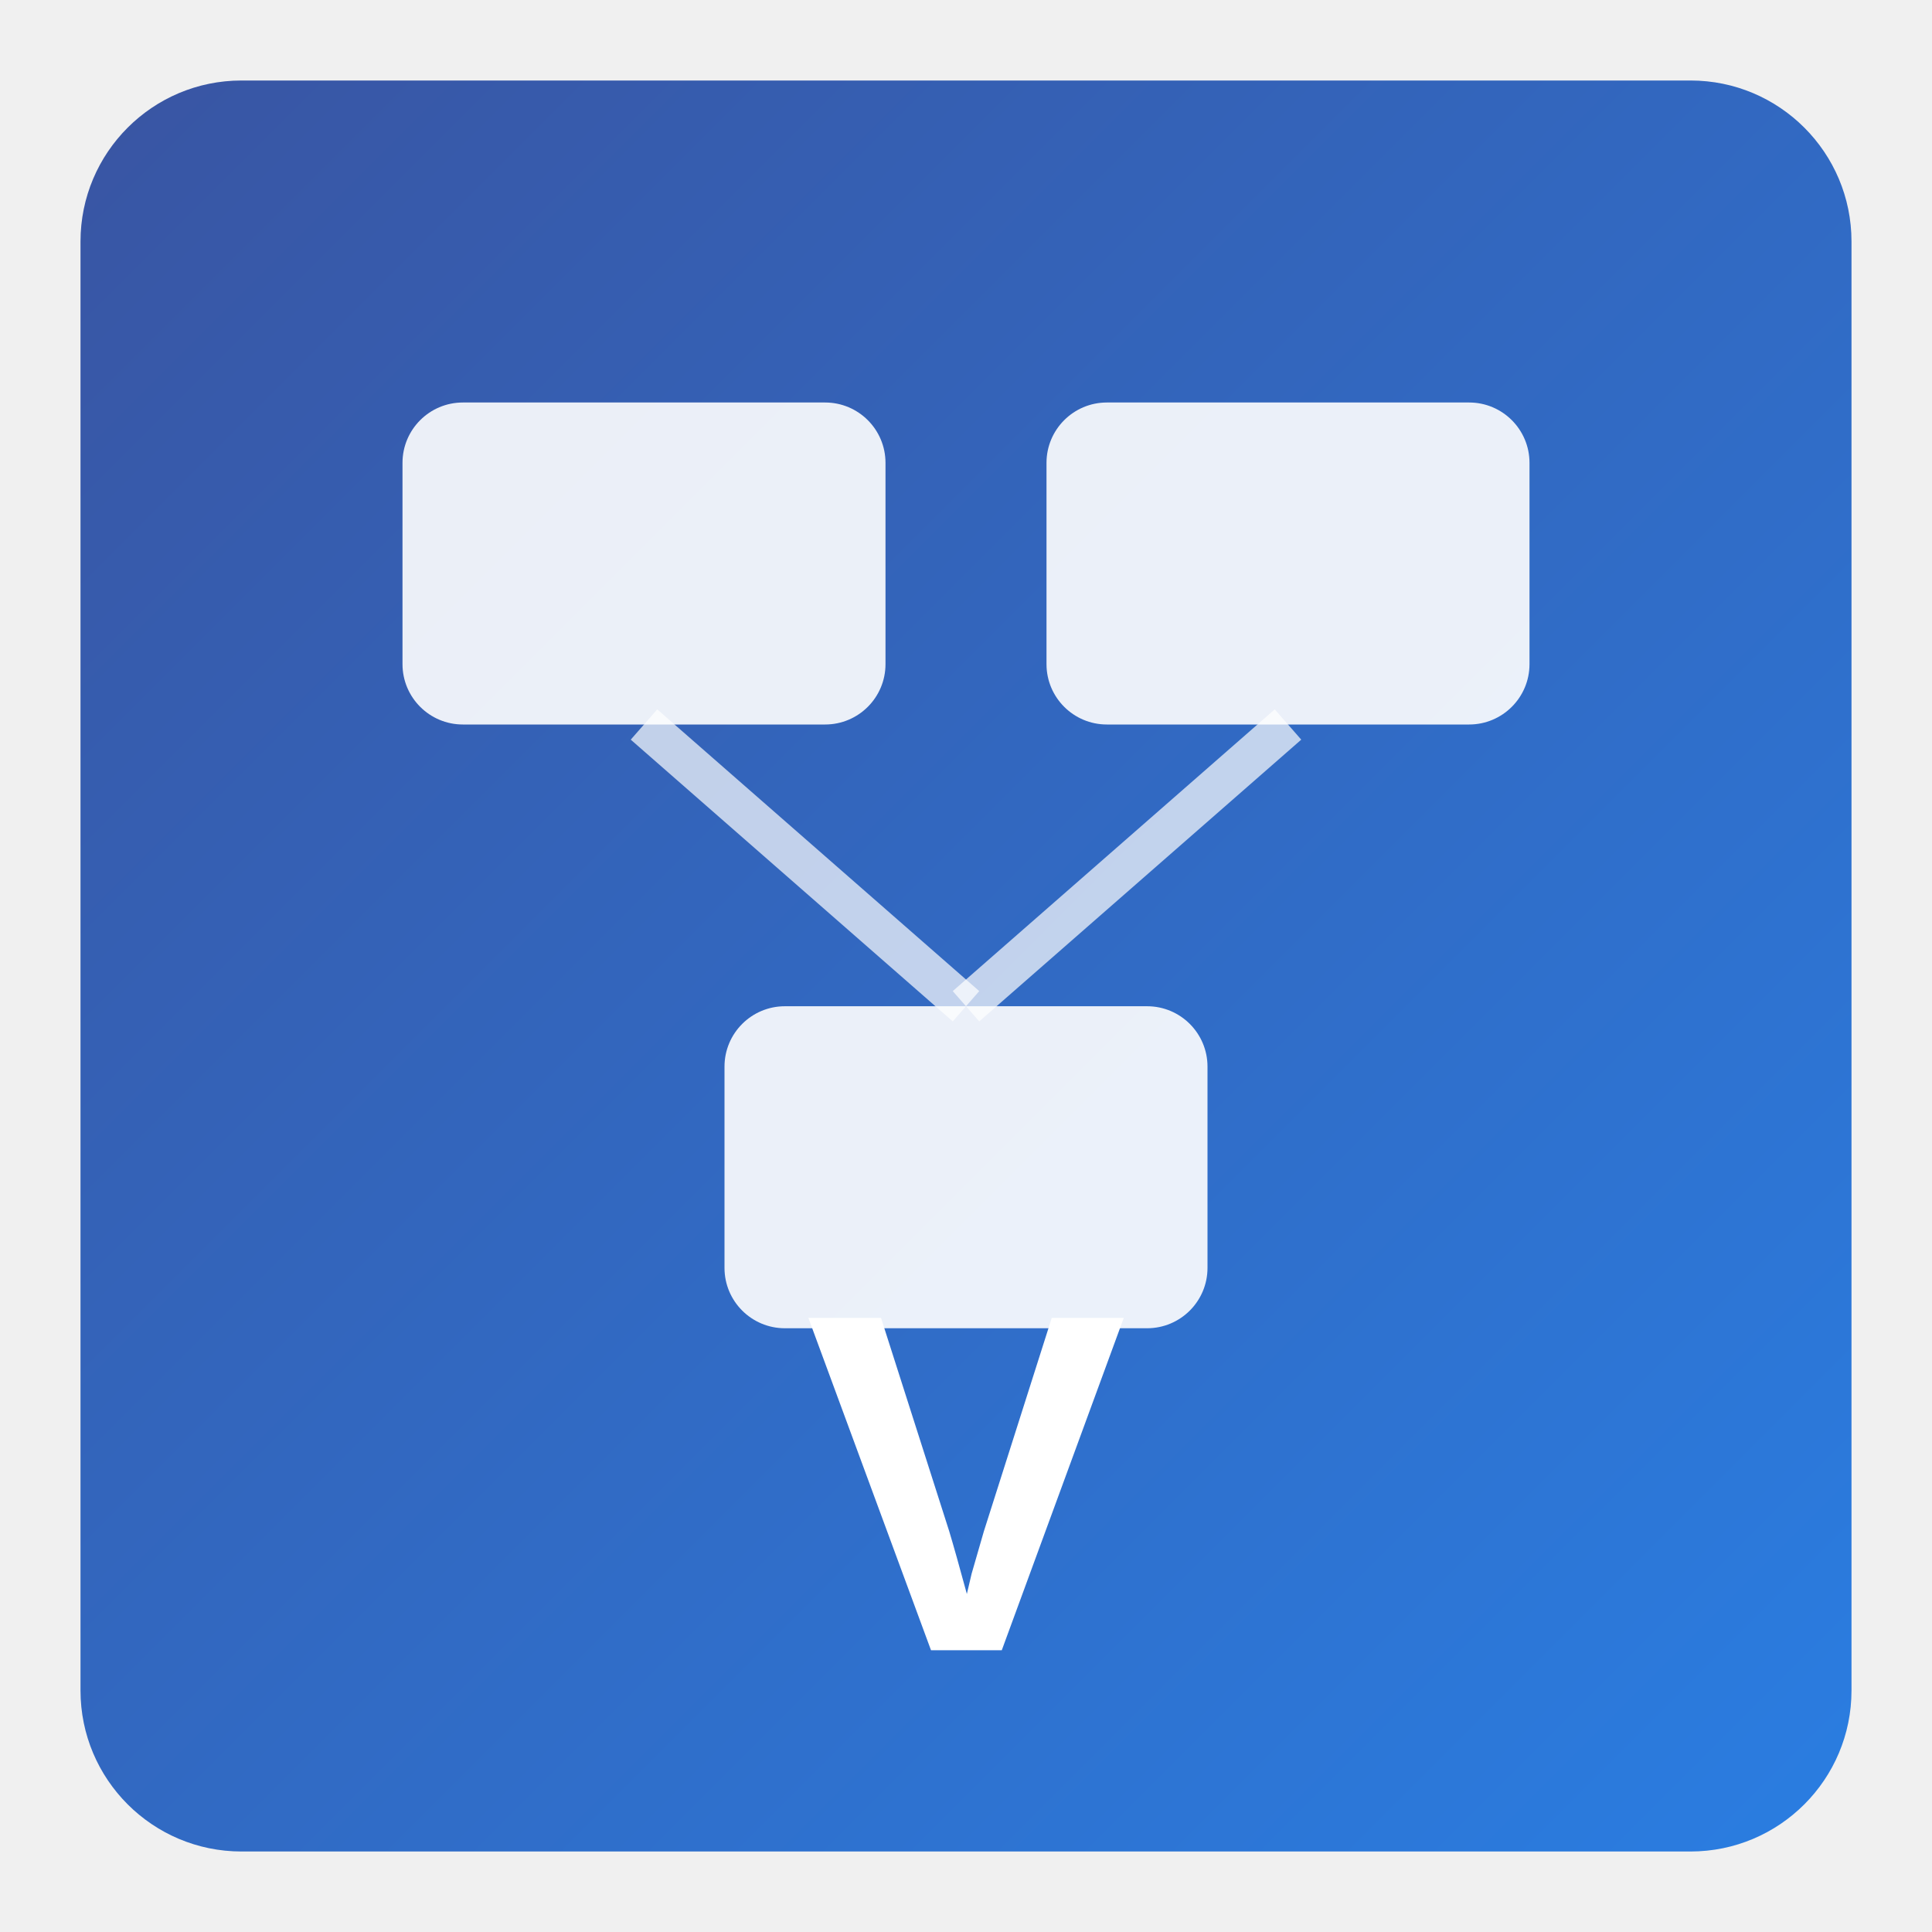
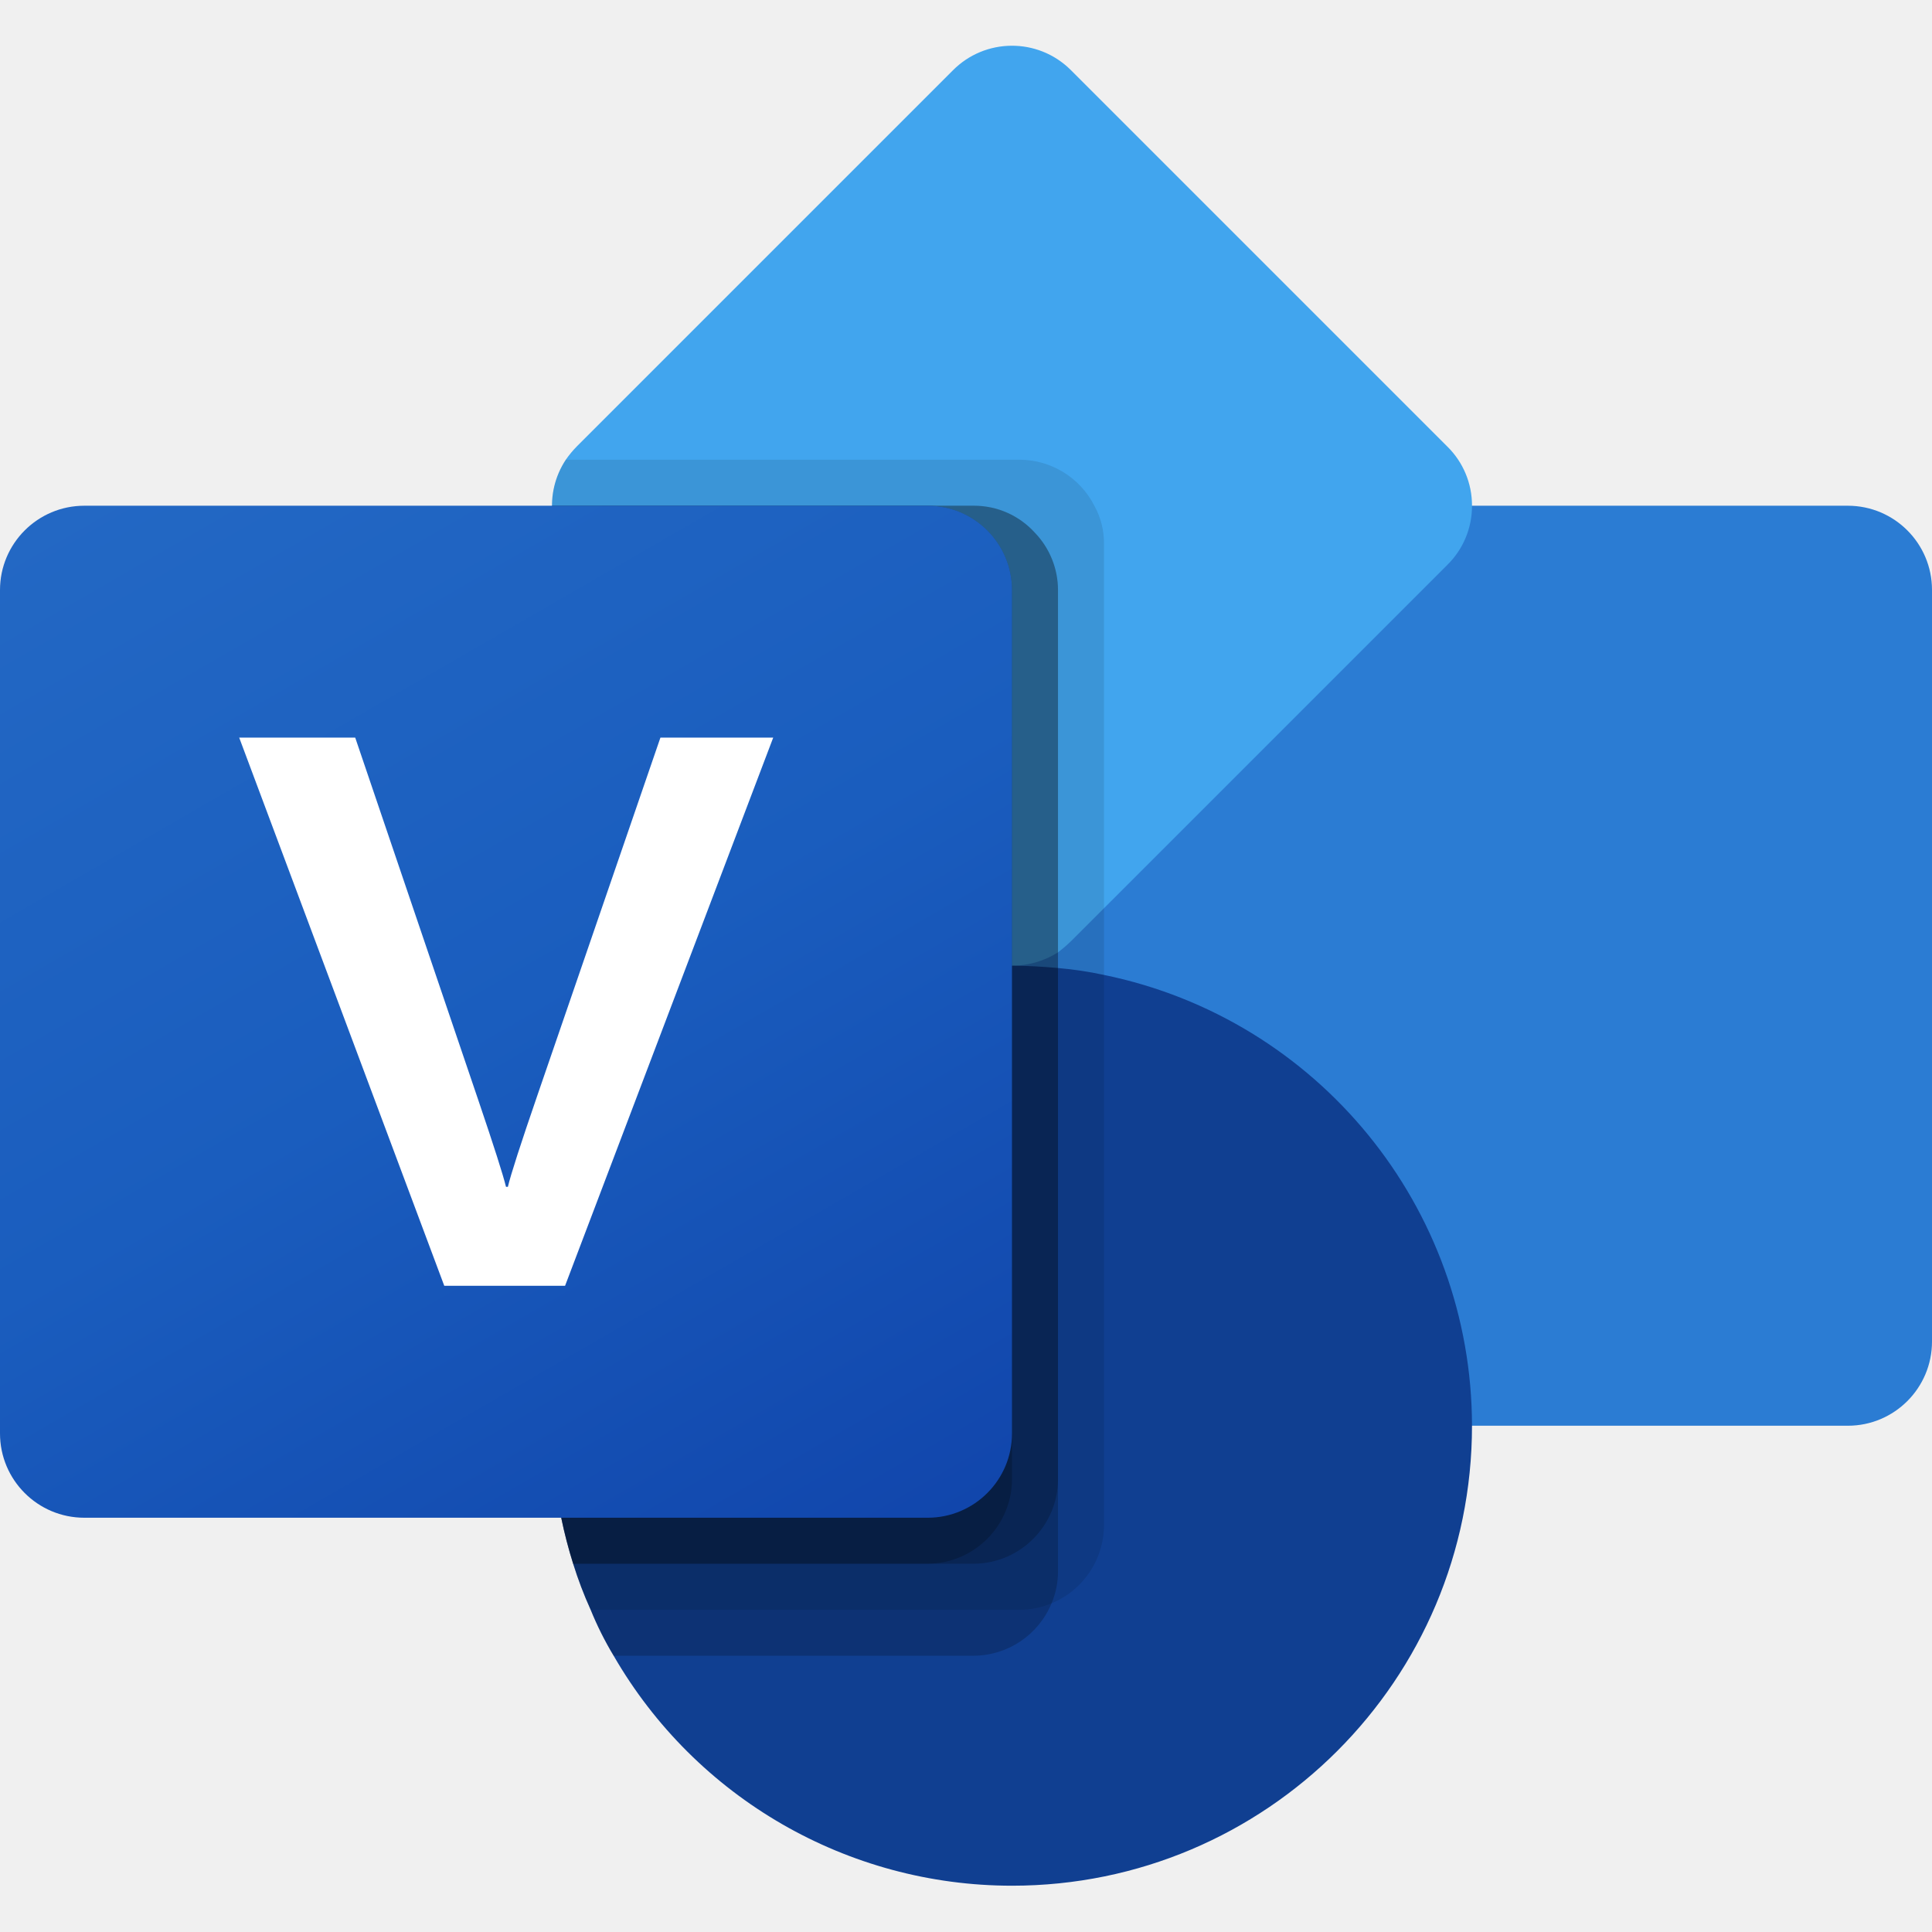
- <svg xmlns="http://www.w3.org/2000/svg" viewBox="0 0 96 96" width="96" height="96">
-   <defs>
-     <linearGradient id="visioGradient" x1="0%" y1="0%" x2="100%" y2="100%">
-       <stop offset="0%" style="stop-color:#3955A3;stop-opacity:1" />
-       <stop offset="100%" style="stop-color:#2A7DE1;stop-opacity:1" />
-     </linearGradient>
-   </defs>
-   <rect x="4" y="4" width="88" height="88" rx="8" ry="8" fill="url(#visioGradient)" />
-   <rect x="20" y="20" width="24" height="16" rx="3" ry="3" fill="white" opacity="0.9" />
-   <rect x="52" y="20" width="24" height="16" rx="3" ry="3" fill="white" opacity="0.9" />
-   <rect x="36" y="50" width="24" height="16" rx="3" ry="3" fill="white" opacity="0.9" />
-   <line x1="32" y1="36" x2="48" y2="50" stroke="white" stroke-width="2" opacity="0.7" />
-   <line x1="64" y1="36" x2="48" y2="50" stroke="white" stroke-width="2" opacity="0.7" />
-   <text x="48" y="82" font-family="Arial, sans-serif" font-size="24" font-weight="bold" fill="white" text-anchor="middle">V</text>
+ <svg xmlns="http://www.w3.org/2000/svg" version="1.1" id="Livello_1" x="0px" y="0px" viewBox="0 0 2112.25 2112.25" enable-background="new 0 0 2112.25 2011.641" xml:space="preserve" width="2112.25" height="2112.25">
+   <defs id="defs11" />
+   <path fill="#2b7cd3" d="m 1148.159,552.913 h 872.057 c 50.829,0 92.034,41.205 92.034,92.034 v 821.766 c 0,50.829 -41.205,92.034 -92.034,92.034 h -872.057 c -50.829,0 -92.034,-41.205 -92.034,-92.034 V 644.947 c 0,-50.829 41.205,-92.034 92.034,-92.034 z" id="path1" />
+   <path fill="#41a5ee" d="m 1609.333,552.913 c 0.102,24.41 -9.697,47.818 -27.158,64.876 L 1207,992.965 l -35.707,35.707 c -4.626,4.456 -9.495,8.654 -14.585,12.573 -15.053,9.507 -32.488,14.563 -50.292,14.585 -24.41,0.102 -47.818,-9.697 -64.876,-27.158 L 630.657,617.789 c -31.013,-30.579 -36.069,-78.823 -12.07,-115.168 3.594,-5.202 7.632,-10.082 12.07,-14.585 L 1041.54,77.154 c 35.304,-35.83 92.97,-36.256 128.801,-0.952 0.32,0.315 0.637,0.632 0.952,0.952 l 410.883,410.883 c 17.46,17.058 27.259,40.466 27.157,64.876 z" id="path2" />
+   <path fill="#103f91" d="m 1609.333,1558.746 c -0.012,277.753 -225.186,502.907 -502.939,502.895 -179.658,-0.01 -345.667,-95.853 -435.504,-251.436 -9.677,-16.085 -18.084,-32.9 -25.146,-50.292 -7.41,-16.35 -13.793,-33.147 -19.111,-50.292 -83.326,-264.96 63.917,-547.301 328.877,-630.627 48.83,-15.356 99.718,-23.168 150.906,-23.165 17.099,0 33.695,1.006 50.292,2.515 16.906,1.454 33.703,3.974 50.292,7.544 234.009,48.105 402.051,253.956 402.333,492.858 z" id="path3" />
+   <path opacity="0.1" enable-background="new    " d="m 1207,594.655 v 1073.224 c -0.25,37.292 -22.849,70.794 -57.333,84.993 -10.98,4.645 -22.78,7.039 -34.701,7.041 H 645.745 c -7.41,-16.35 -13.793,-33.147 -19.111,-50.292 -83.326,-264.96 63.917,-547.301 328.877,-630.627 48.83,-15.356 99.718,-23.168 150.905,-23.165 -24.41,0.102 -47.818,-9.697 -64.876,-27.158 L 630.657,617.789 C 599.644,587.21 594.588,538.966 618.587,502.621 h 496.379 c 34.426,0.206 65.859,19.609 81.473,50.292 7.068,12.768 10.707,27.149 10.561,41.742 z" id="path4" />
+   <path opacity="0.2" enable-background="new    " d="m 1156.708,644.947 v 1073.224 c 0,11.922 -2.396,23.722 -7.041,34.701 -14.199,34.484 -47.701,57.083 -84.993,57.333 H 670.891 c -9.677,-16.085 -18.084,-32.9 -25.146,-50.292 -7.41,-16.35 -13.793,-33.147 -19.111,-50.292 -83.326,-264.96 63.917,-547.301 328.877,-630.627 48.83,-15.356 99.718,-23.168 150.906,-23.165 -24.41,0.102 -47.818,-9.697 -64.876,-27.158 L 630.657,617.789 C 613.197,600.731 603.398,577.323 603.5,552.913 h 461.175 c 25.505,-0.089 49.837,10.704 66.888,29.672 16.077,16.788 25.081,39.117 25.145,62.362 z" id="path5" />
+   <path opacity="0.2" enable-background="new    " d="m 1156.708,644.947 v 972.641 c -0.383,50.669 -41.365,91.651 -92.034,92.034 h -438.04 c -83.326,-264.96 63.917,-547.301 328.877,-630.627 48.83,-15.356 99.718,-23.168 150.906,-23.165 -24.41,0.102 -47.818,-9.697 -64.876,-27.158 L 630.657,617.789 C 613.197,600.731 603.398,577.323 603.5,552.913 h 461.175 c 25.505,-0.089 49.837,10.704 66.888,29.672 16.077,16.788 25.081,39.117 25.145,62.362 z" id="path6" />
+   <path opacity="0.2" enable-background="new    " d="m 1106.417,644.947 v 410.883 c -24.41,0.102 -47.818,-9.697 -64.876,-27.158 L 630.657,617.789 C 613.197,600.731 603.398,577.323 603.5,552.913 h 410.883 c 50.749,0.193 91.841,41.285 92.034,92.034 z" id="path7" />
+   <path opacity="0.2" enable-background="new    " d="m 1106.417,1055.83 v 561.758 c -0.383,50.669 -41.364,91.651 -92.034,92.034 H 626.634 c -83.326,-264.96 63.917,-547.301 328.877,-630.627 48.83,-15.357 99.718,-23.168 150.906,-23.165 z" id="path8" />
+   <linearGradient id="SVGID_1_" gradientUnits="userSpaceOnUse" x1="192.207" y1="1683.361" x2="914.21" y2="432.882" gradientTransform="matrix(1,0,0,-1,0,2164.243)">
+     <stop offset="0" style="stop-color:#2368C4" id="stop8" />
+     <stop offset="0.5" style="stop-color:#1A5DBE" id="stop9" />
+     <stop offset="1" style="stop-color:#1146AC" id="stop10" />
+   </linearGradient>
+   <path fill="url(#SVGID_1_)" d="m 92.185,552.913 h 922.047 c 50.912,0 92.185,41.272 92.185,92.185 v 922.047 c 0,50.912 -41.272,92.185 -92.185,92.185 H 92.185 C 41.272,1659.33 0,1618.057 0,1567.145 V 645.098 c 0,-50.912 41.272,-92.185 92.185,-92.185 z" id="path10" style="fill:url(#SVGID_1_)" />
+   <path fill="#ffffff" d="m 523.033,1203.084 c 16.932,49.889 26.99,81.372 30.175,94.448 h 2.062 c 3.051,-13.076 13.931,-46.788 32.639,-101.136 L 722.037,806.434 H 845.352 L 617.782,1405.76 H 485.717 l -224.2,-599.326 h 126.836 z" id="path11" />
</svg>
